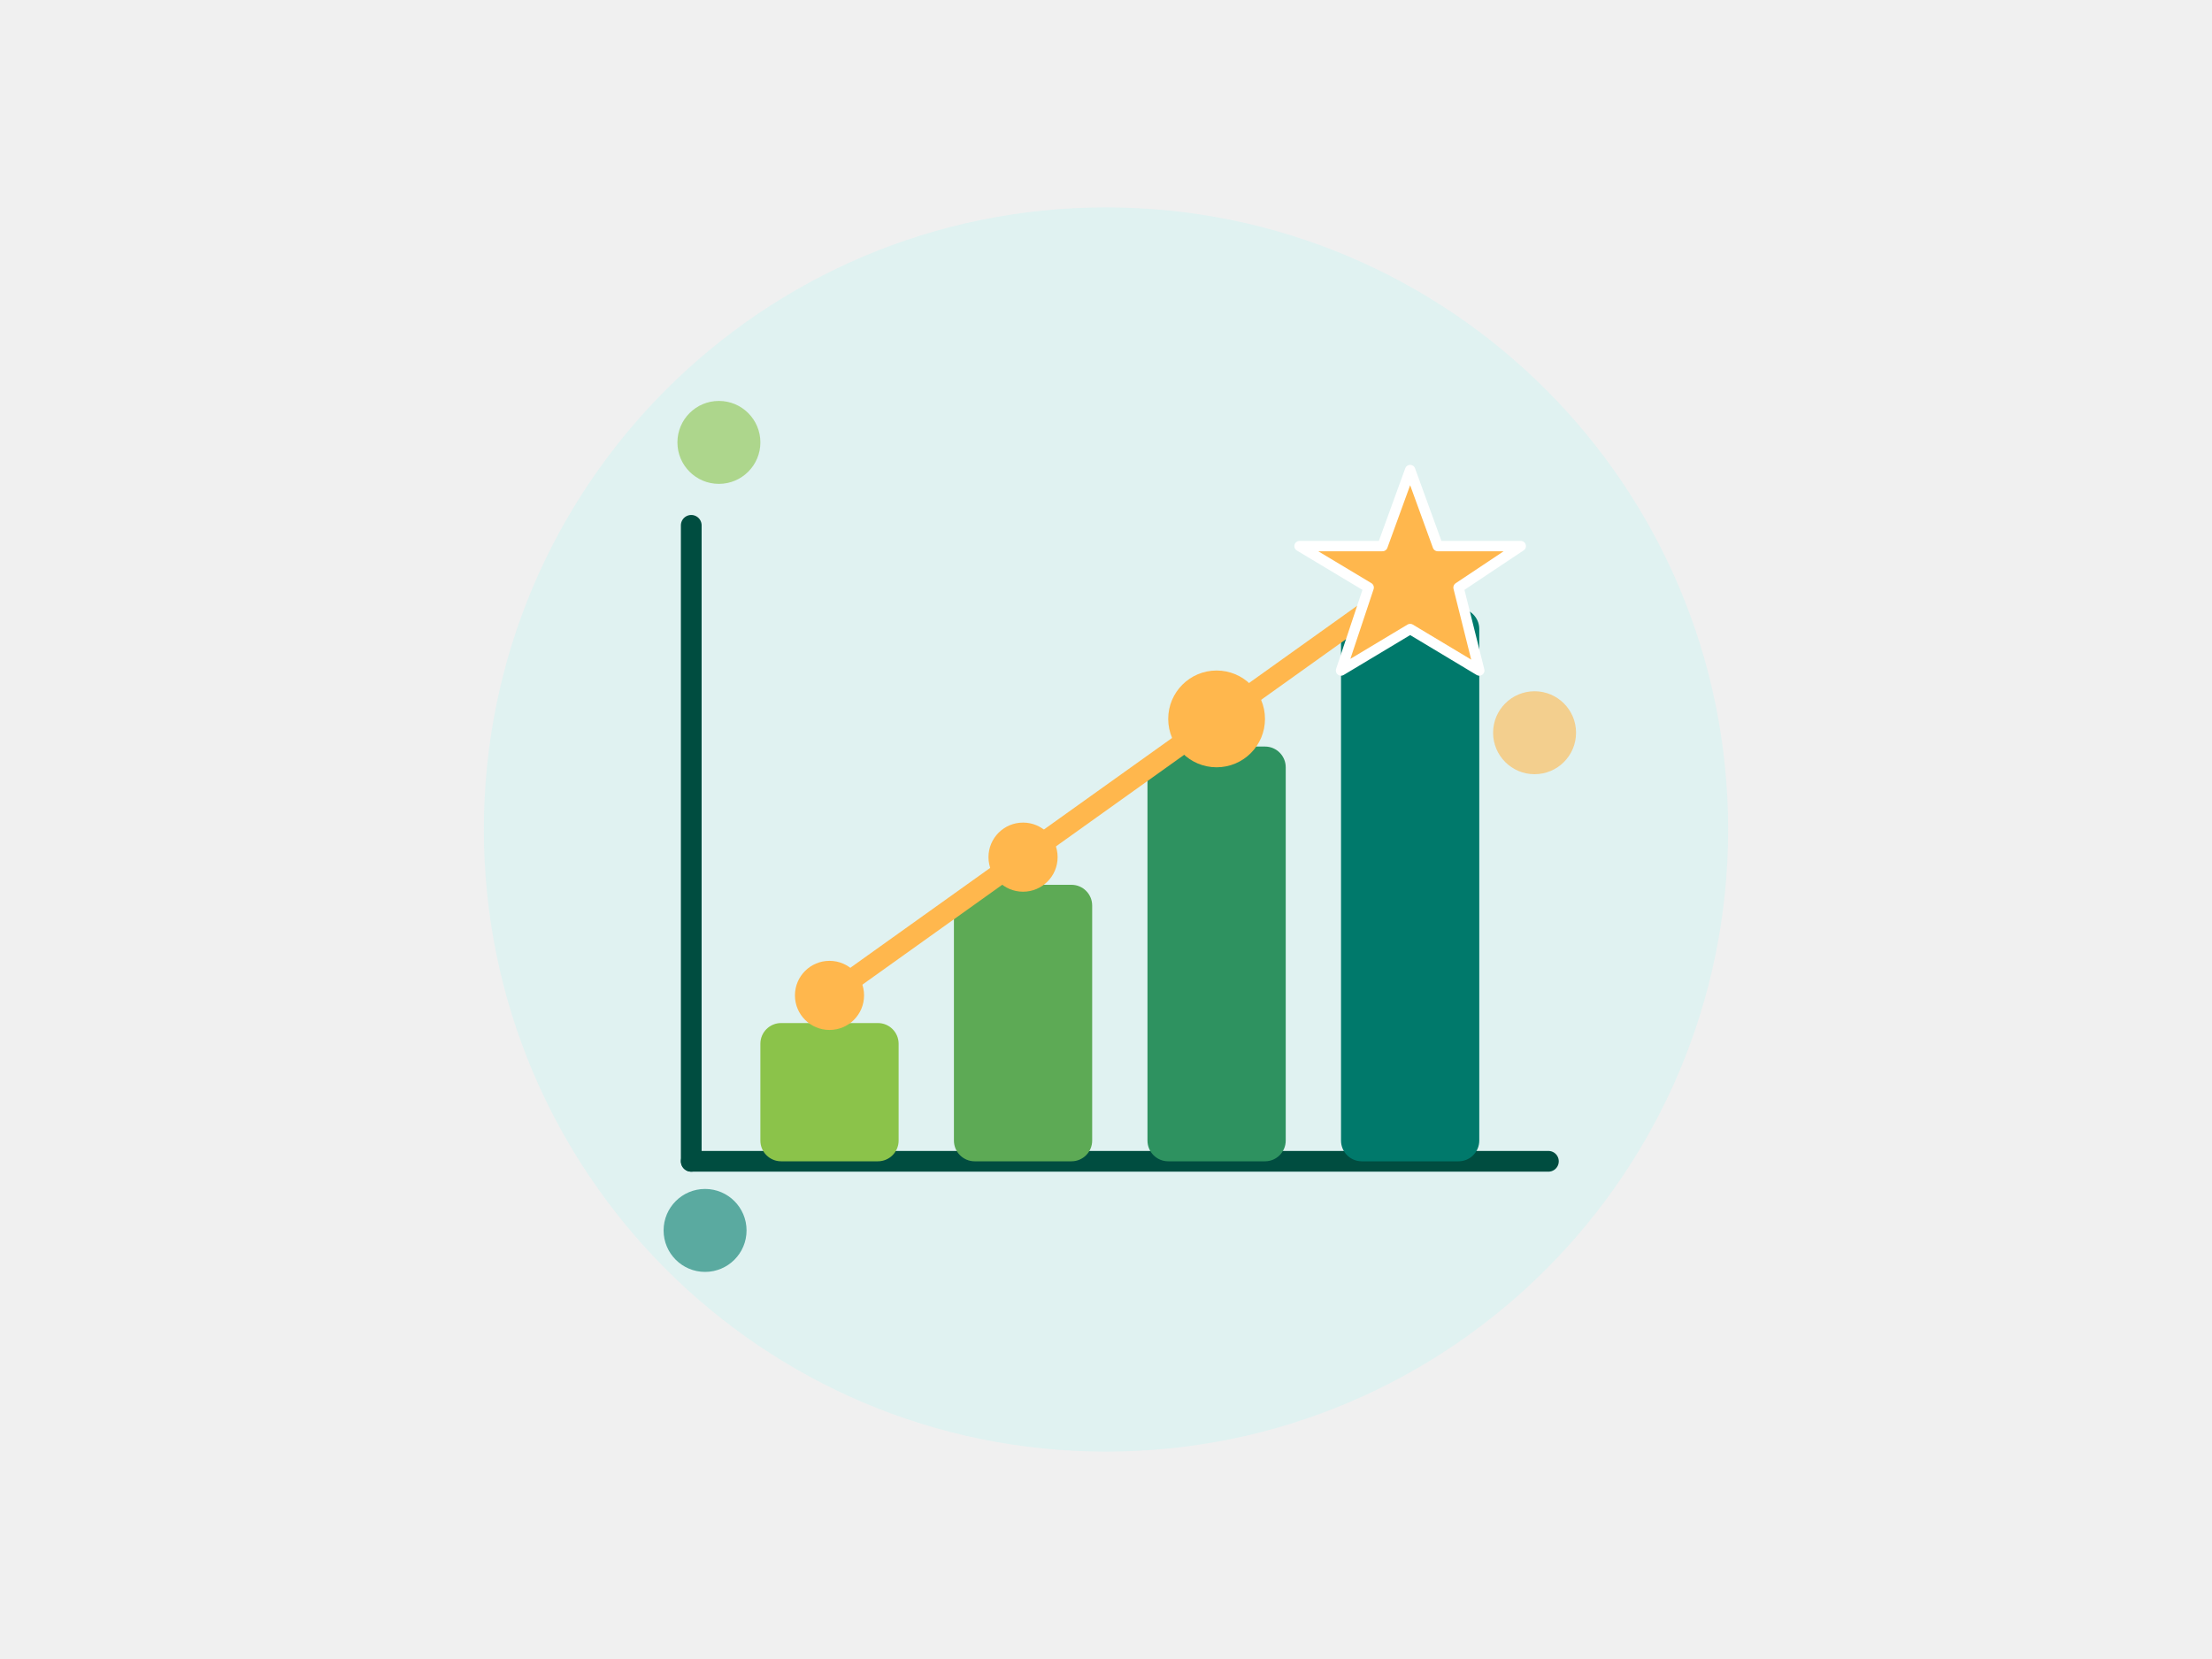
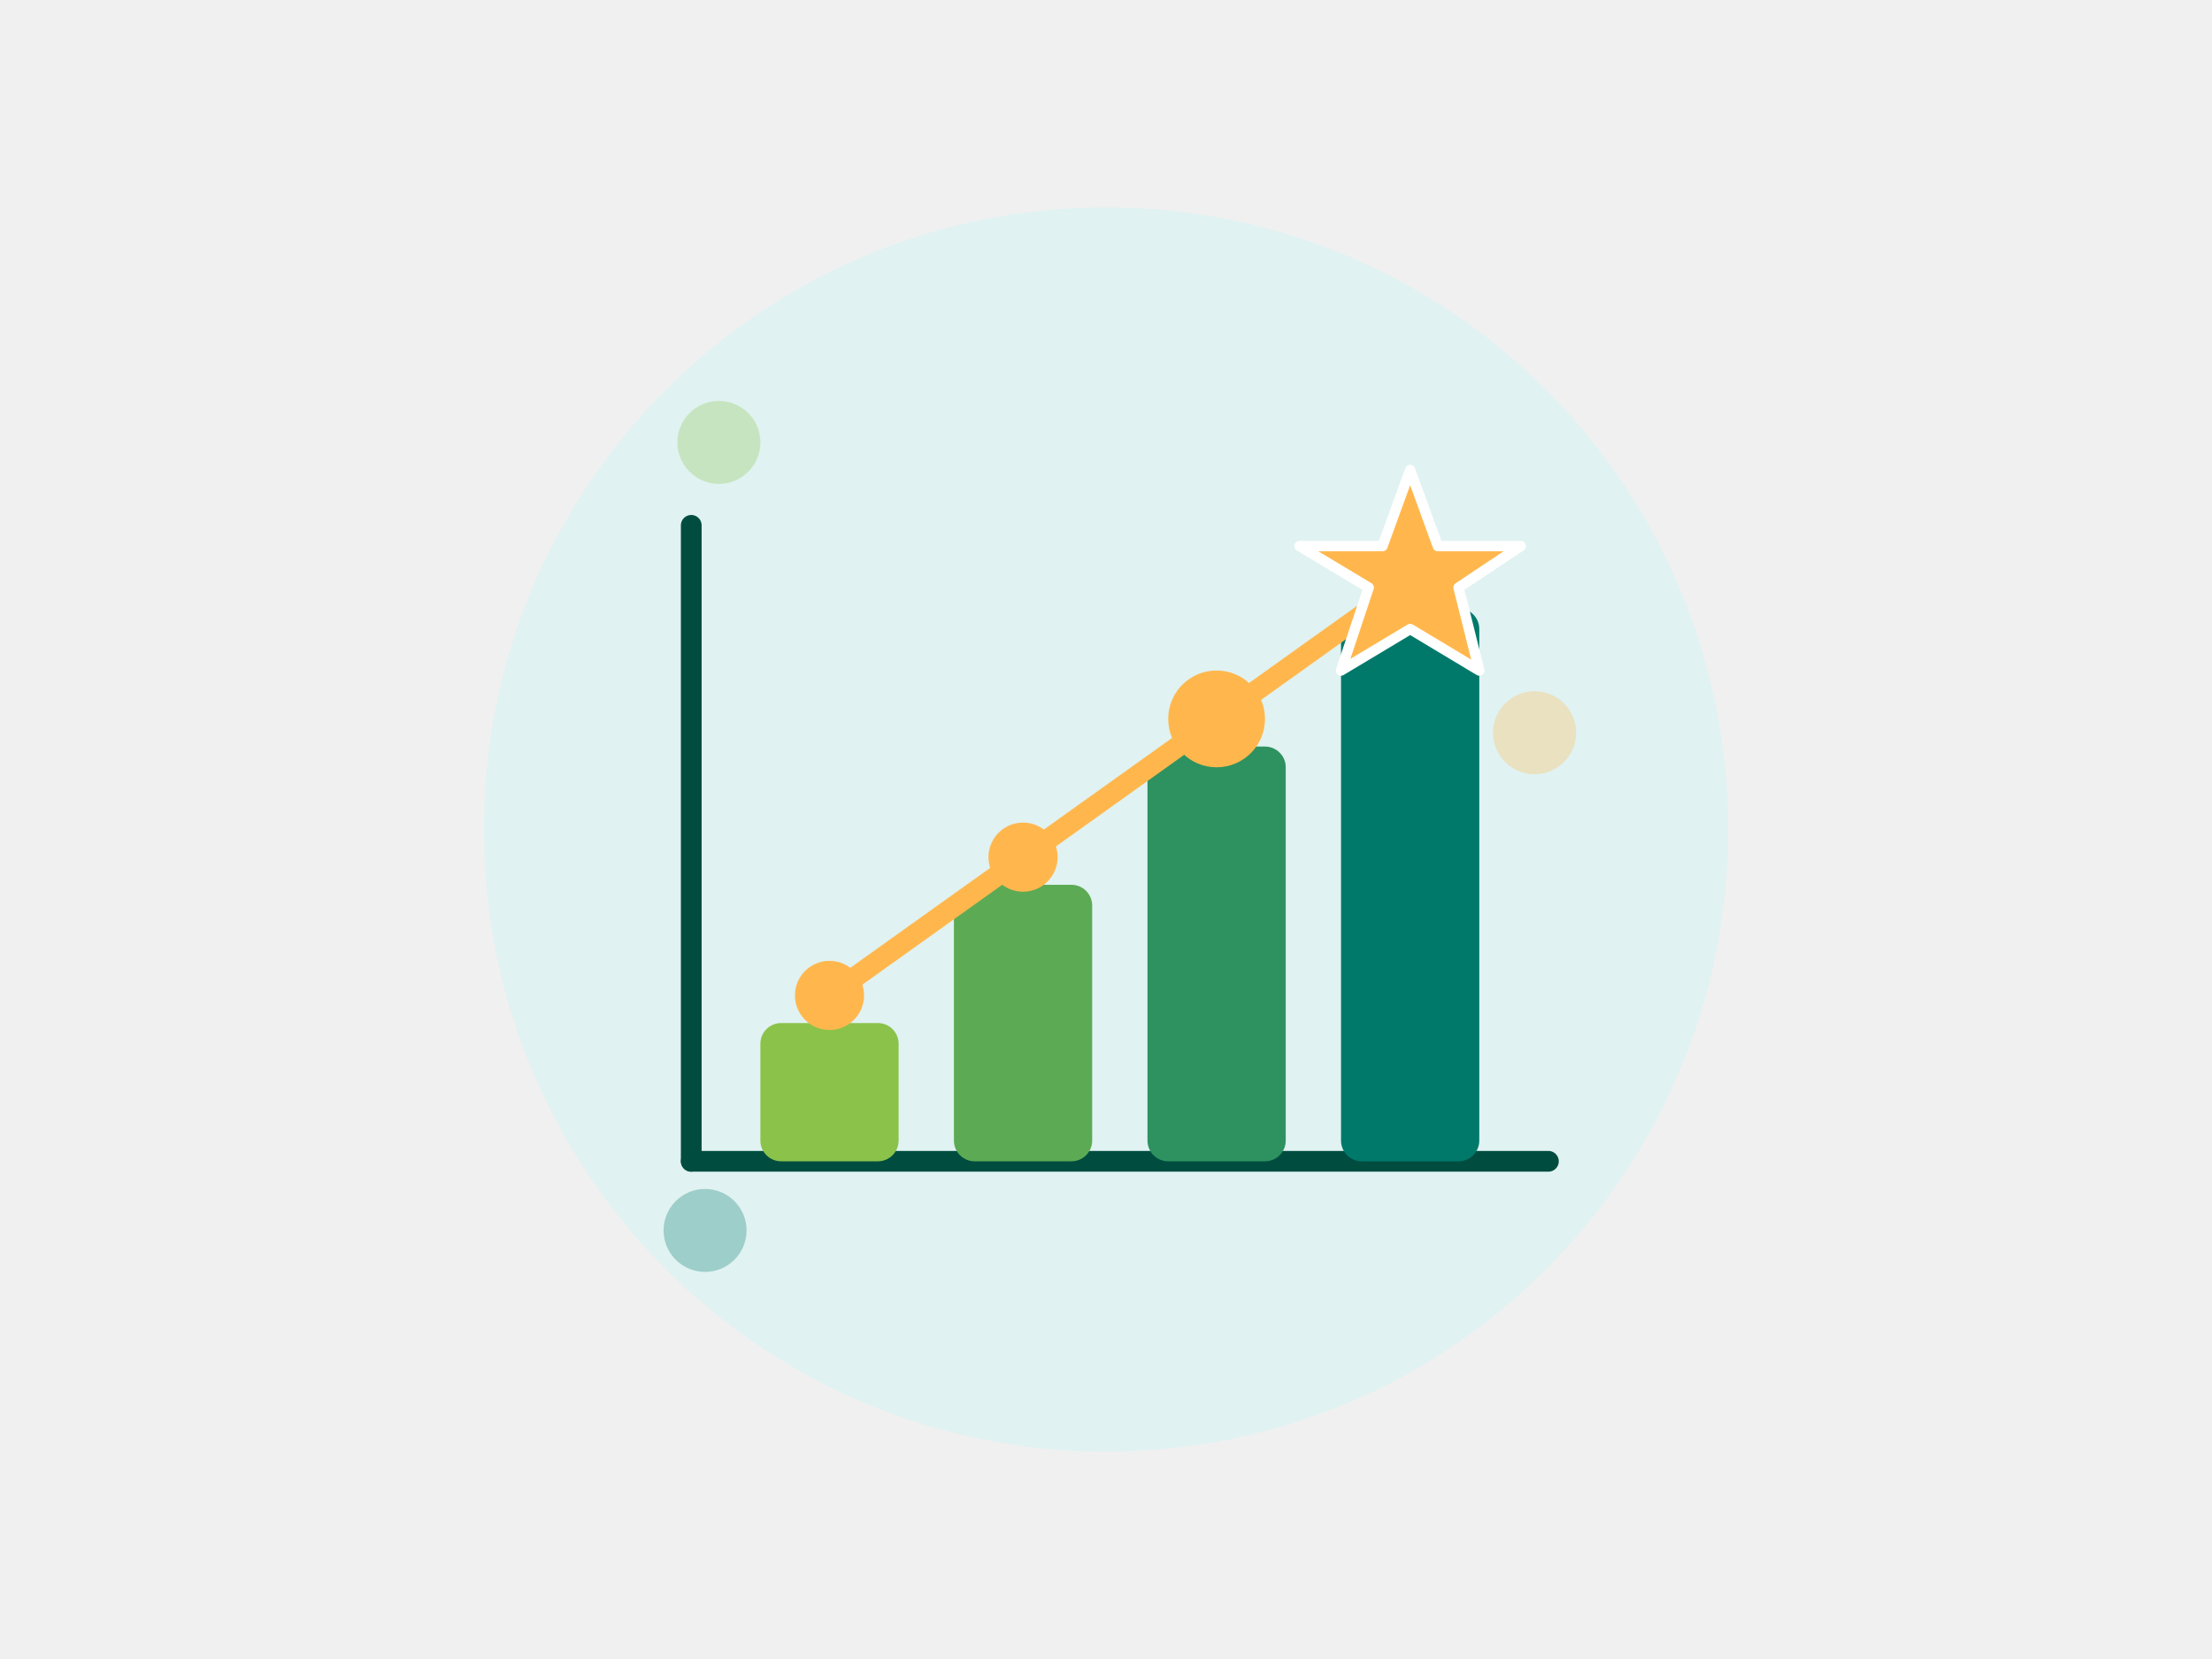
<svg xmlns="http://www.w3.org/2000/svg" viewBox="0 0 320 240">
  <circle cx="160" cy="120" r="90" fill="#E0F2F1" />
  <line x1="100" y1="168" x2="224" y2="168" stroke="#004D40" stroke-width="3" stroke-linecap="round" />
  <line x1="100" y1="168" x2="100" y2="76" stroke="#004D40" stroke-width="3" stroke-linecap="round" />
  <rect x="110" y="148" width="20" height="20" rx="3" fill="#8BC34A" />
  <rect x="138" y="128" width="20" height="40" rx="3" fill="#5DAA55" />
  <rect x="166" y="108" width="20" height="60" rx="3" fill="#2E9260" />
  <rect x="194" y="88" width="20" height="80" rx="3" fill="#00796B" />
  <polyline points="120,144 148,124 176,104 204,84" fill="none" stroke="#FFB74D" stroke-width="3" stroke-linecap="round" stroke-linejoin="round" />
  <circle cx="120" cy="144" r="5" fill="#FFB74D" />
  <circle cx="148" cy="124" r="5" fill="#FFB74D" />
  <circle cx="176" cy="104" r="7" fill="#FFB74D" />
  <polygon points="204,68 208,79 220,79 211,85 214,97 204,91 194,97 198,85 188,79 200,79" fill="#FFB74D" stroke="white" stroke-width="1.5" stroke-linejoin="round" />
-   <circle cx="104" cy="64" r="6" fill="#8BC34A" opacity="0.6" />
-   <circle cx="222" cy="106" r="6" fill="#FFB74D" opacity="0.6" />
-   <circle cx="102" cy="178" r="6" fill="#00796B" opacity="0.6" />
+   <circle cx="104" cy="64" r="6" fill="#8BC34A" opacity="0.3" />
+   <circle cx="222" cy="106" r="6" fill="#FFB74D" opacity="0.3" />
+   <circle cx="102" cy="178" r="6" fill="#00796B" opacity="0.3" />
</svg>
